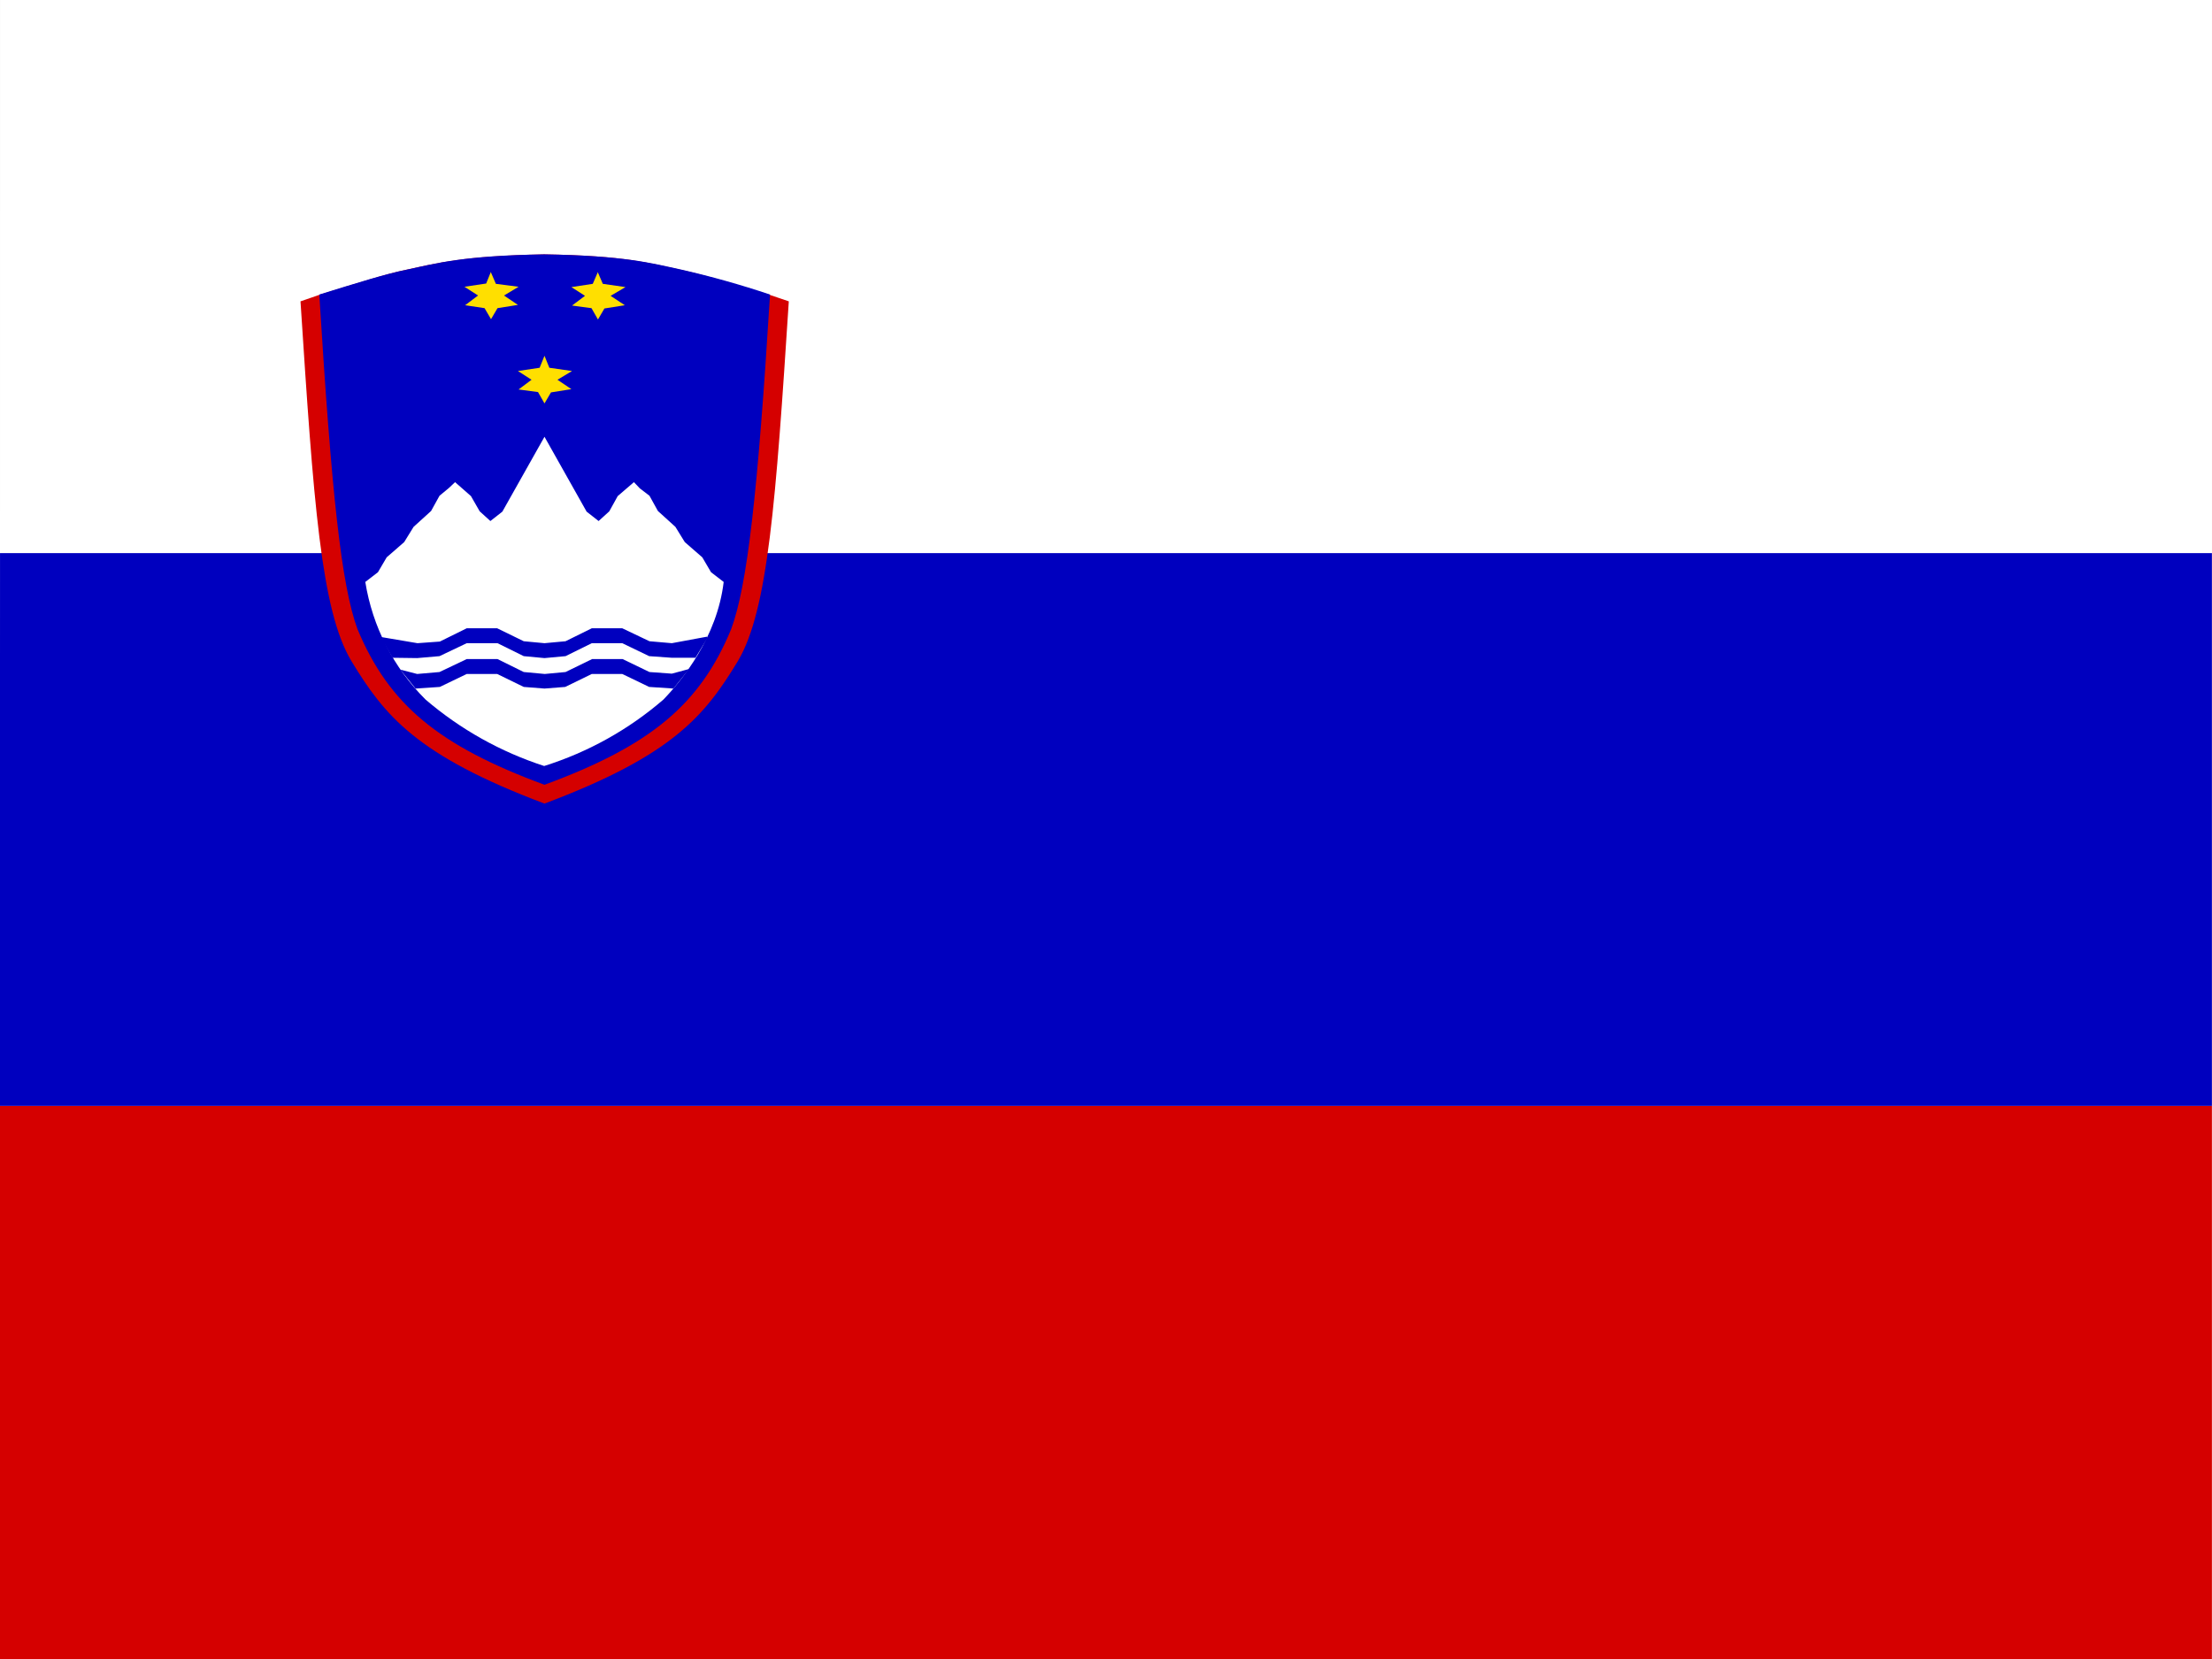
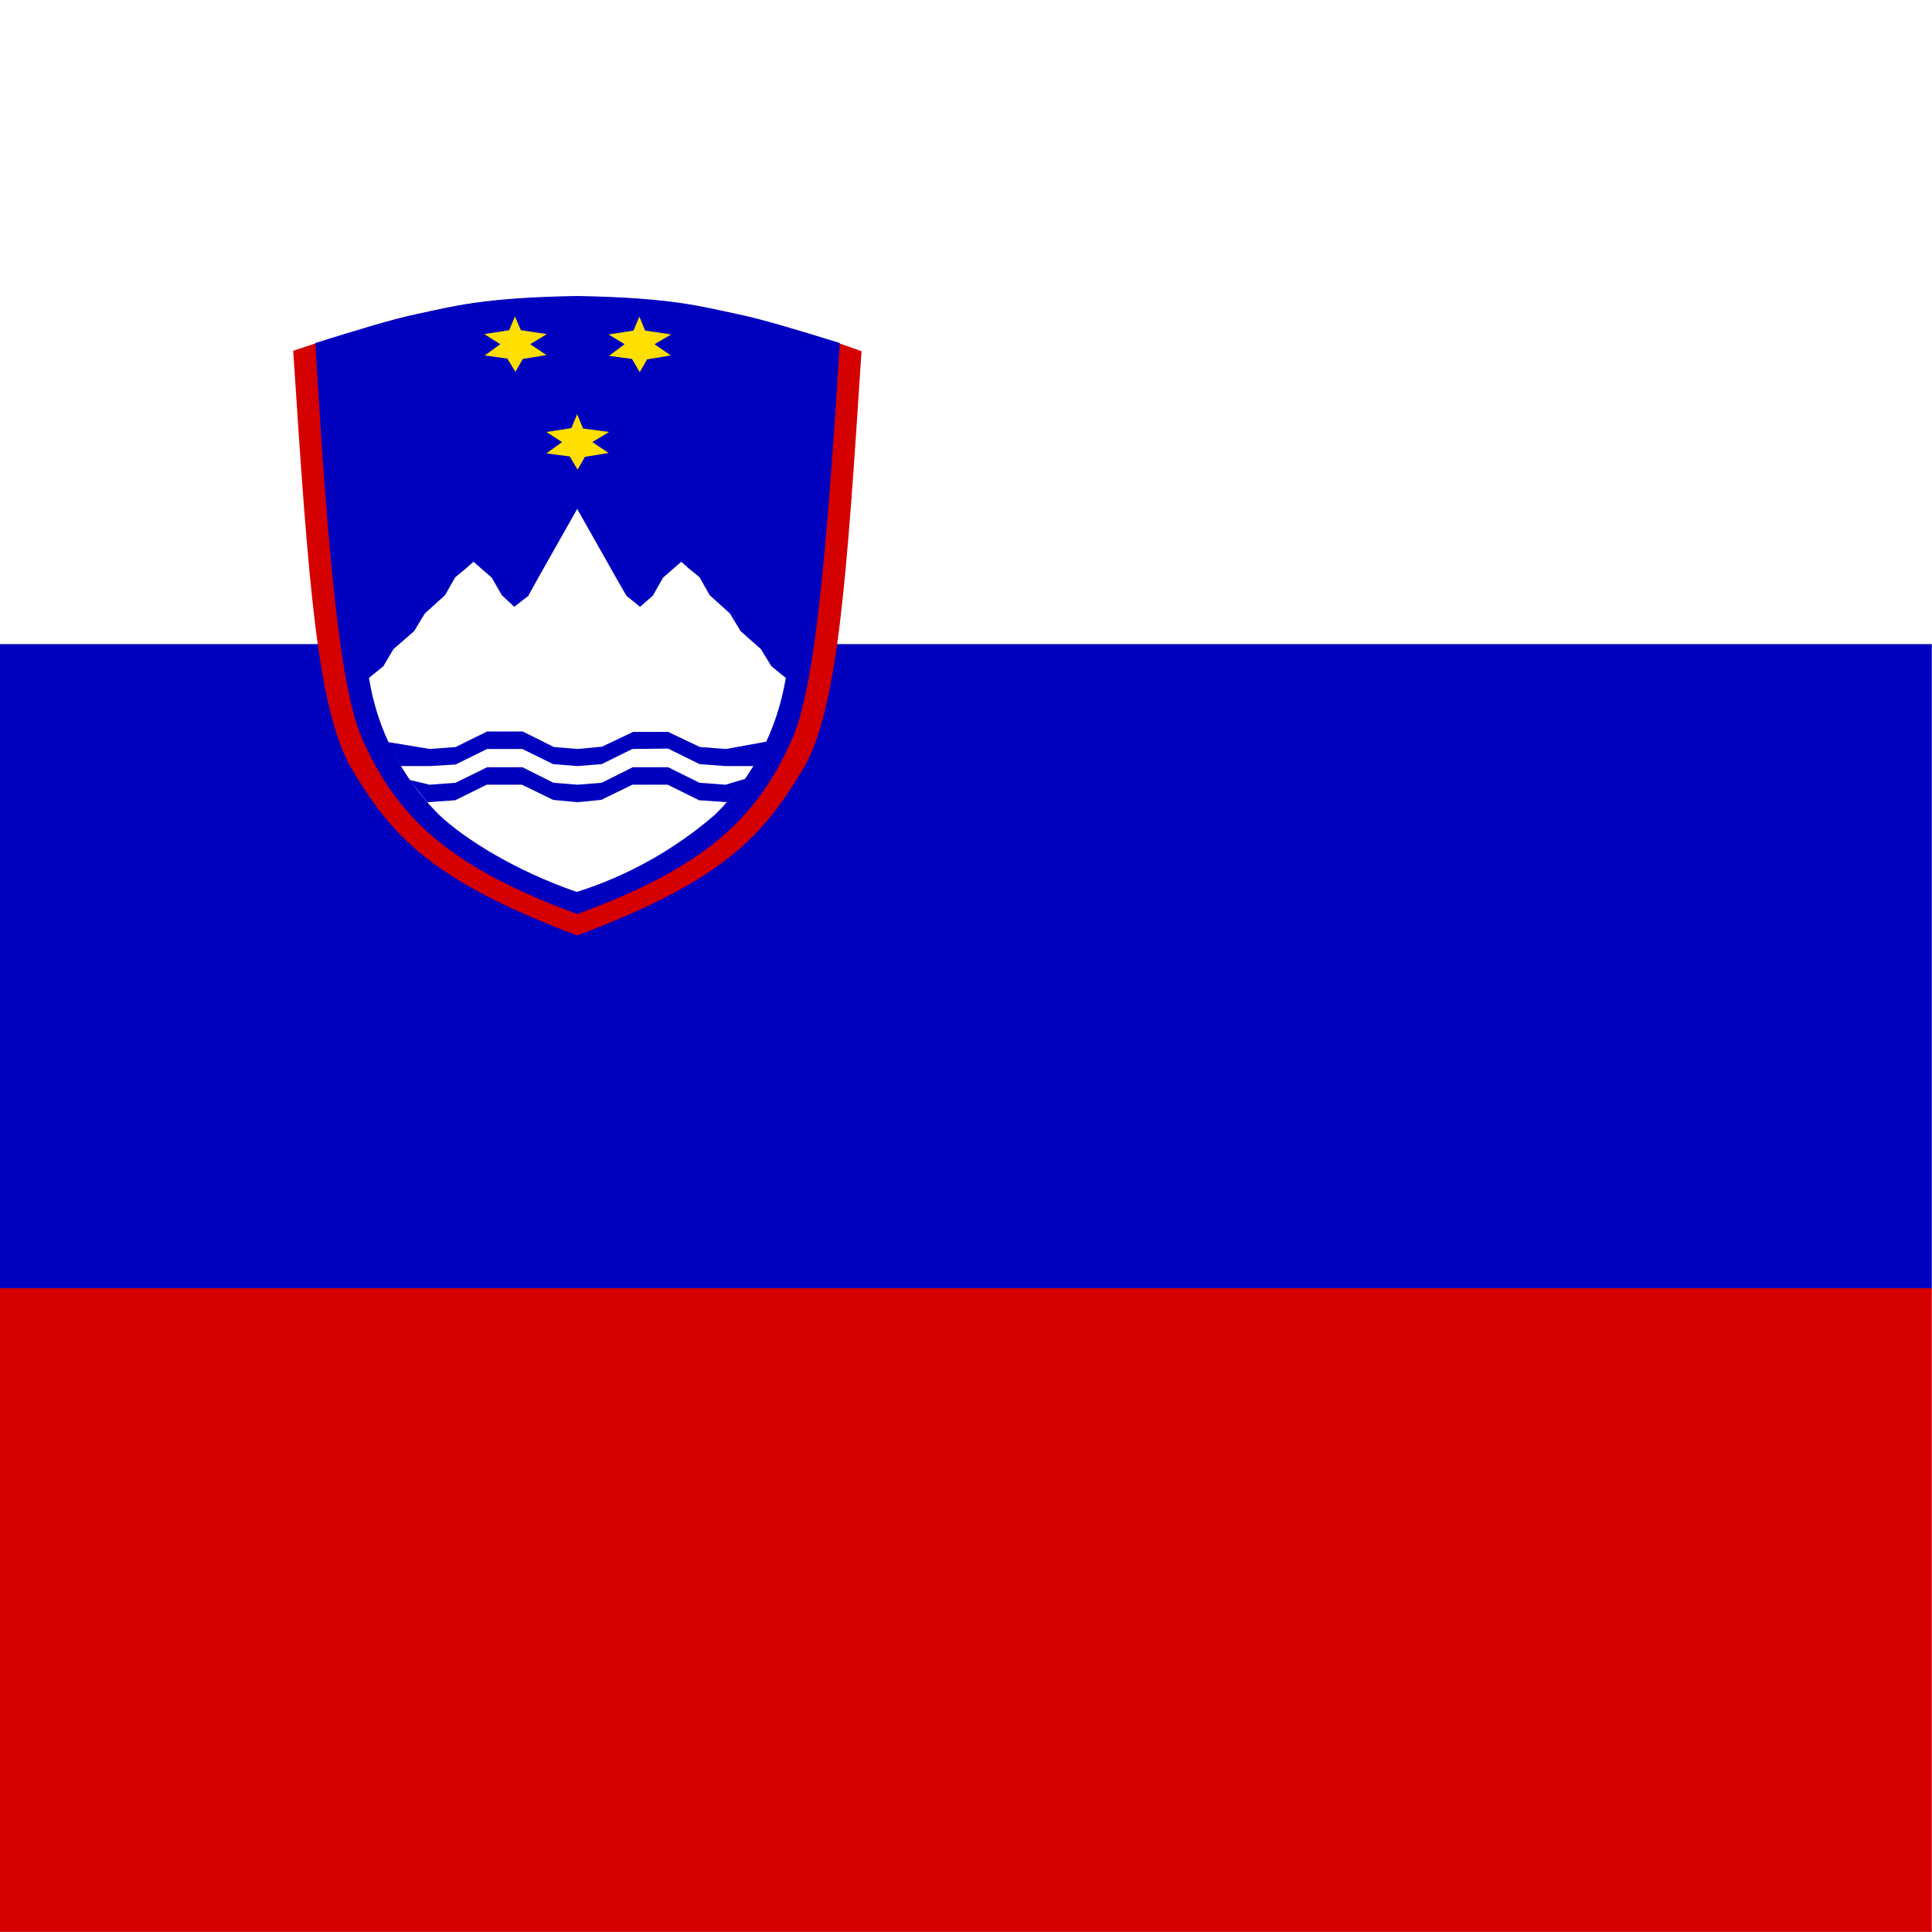
- <svg xmlns="http://www.w3.org/2000/svg" id="flag-icons-si" viewBox="0 0 640 480">
+ <svg xmlns="http://www.w3.org/2000/svg" id="flag-icons-si" viewBox="0 0 512 512">
  <defs>
    <clipPath id="a">
-       <path fill-opacity=".7" d="M-15 0h682.6v512H-15.1z" />
+       <path fill-opacity=".7" d="M60.2 0h497.3v497.3H60.2z" />
    </clipPath>
  </defs>
-   <g fill-rule="evenodd" stroke-width="1pt" clip-path="url(#a)" transform="translate(14.1) scale(.9375)">
-     <path fill="#fff" d="M-62 0H962v512H-62z" />
-     <path fill="#d50000" d="M-62 341.3H962V512H-62z" />
-     <path fill="#0000bf" d="M-62 170.7H962v170.6H-62z" />
-     <path fill="#d50000" d="M228.4 93c-4 61.6-6.4 95.4-15.7 111-10.2 16.8-20 29.1-59.7 44-39.6-14.9-49.4-27.2-59.6-44-9.4-15.6-11.7-49.4-15.7-111l5.8-2c11.8-3.6 20.6-6.5 27.1-7.8 9.3-2 17.3-4.2 42.3-4.7 25 .4 33 2.8 42.3 4.8 6.4 1.4 15.6 4 27.3 7.7l5.9 2z" />
-     <path fill="#0000bf" d="M222.6 91c-3.8 61.5-7 89.7-12 103.2-9.6 23.2-24.8 35.9-57.6 48-32.8-12.1-48-24.8-57.7-48-5-13.6-8-41.7-11.8-103.3 11.6-3.6 20.6-6.4 27.1-7.7 9.3-2 17.3-4.3 42.3-4.7 25 .4 33 2.7 42.3 4.7a284 284 0 0 1 27.4 7.7z" />
-     <path fill="#ffdf00" d="m153 109.8 1.5 3.7 7 1-4.5 2.7 4.3 2.9-6.3 1-2 3.4-2-3.5-6-.8 4-3-4.2-2.7 6.7-1 1.5-3.7z" />
-     <path fill="#fff" d="m208.3 179.6-3.9-3-2.7-4.6-5.4-4.7-2.9-4.7-5.4-4.9-2.6-4.7-3-2.3-1.8-1.9-5 4.3-2.6 4.7-3.3 3-3.7-2.9-2.7-4.8-10.3-18.3-10.3 18.3-2.7 4.8-3.7 2.9-3.3-3-2.7-4.7-4.9-4.3-1.9 1.8-2.9 2.4-2.6 4.7-5.4 4.9-2.9 4.7-5.4 4.7-2.7 4.6-3.9 3a65.8 65.8 0 0 0 18.6 36.3 107 107 0 0 0 36.6 20.5 104.1 104.1 0 0 0 36.8-20.5c5.8-6 16.6-19.3 18.6-36.3z" />
-     <path fill="#ffdf00" d="m169.4 83.9 1.6 3.7 7 1-4.6 2.7 4.4 2.9-6.3 1-2 3.4-2-3.5-6-.8 4-3-4.2-2.7 6.6-1 1.6-3.7zm-33 0 1.6 3.7 7 .9-4.5 2.7 4.3 2.9-6.3 1-2 3.4-2-3.4-6-.9 4-3-4.2-2.7 6.7-1 1.5-3.7z" />
-     <path fill="#0000bf" d="M199.7 203h-7.4l-7-.5-8.3-4h-9.4l-8.1 4-6.5.6-6.4-.6-8.1-4H129l-8.4 4-6.9.6-7.6-.1-3.6-6.2.1-.2 11.2 1.9 6.9-.5 8.3-4.1h9.4l8.2 4 6.4.6 6.5-.6 8.1-4h9.4l8.4 4 6.9.6 10.8-2 .2.4-3.7 6.1zm-86.4 9.5 7.4-.5 8.3-4h9.4l8.2 4 6.4.5 6.4-.5 8.2-4h9.4l8.3 4 7.5.5 4.8-6h-.1l-5.2 1.4-6.9-.5-8.3-4h-9.4l-8.2 4-6.4.6-6.5-.6-8.1-4H129l-8.4 4-6.9.6-5-1.3v.2l4.5 5.6z" />
+   <g fill-rule="evenodd" stroke-width="1pt" clip-path="url(#a)" transform="translate(-62) scale(1.0295)">
+     <path fill="#fff" d="M0 0h994.7v497.3H0z" />
+     <path fill="#d50000" d="M0 331.6h994.7v165.7H0z" />
+     <path fill="#0000bf" d="M0 165.8h994.7v165.8H0z" />
+     <path fill="#d50000" d="M282 90.3c-3.9 59.9-6.1 92.7-15.2 107.9-9.9 16.3-19.5 28.2-58 42.6-38.4-14.4-48-26.3-57.9-42.6-9-15.2-11.3-48-15.2-107.9l5.7-1.9c11.4-3.5 20-6.3 26.3-7.5 9-2 16.7-4.1 41-4.6 24.3.4 32 2.7 41 4.6 6.4 1.3 15.3 4 26.6 7.5l5.7 2z" />
+     <path fill="#0000bf" d="M276.4 88.3c-3.7 59.8-6.7 87.2-11.6 100.3-9.3 22.6-24.1 35-56 46.7-31.8-11.8-46.6-24.1-56-46.7-4.8-13.1-7.9-40.4-11.4-100.3 11.2-3.5 20-6.2 26.3-7.5 9-1.9 16.7-4.2 41-4.6 24.3.4 32.1 2.7 41.1 4.6 6.4 1.3 15.3 4 26.6 7.5z" />
+     <path fill="#ffdf00" d="m208.8 106.6 1.5 3.7 6.7.9-4.3 2.6 4.2 2.8-6.1 1-1.9 3.3-2-3.4-6-.8 4-2.9-4-2.6 6.4-1 1.5-3.6z" />
+     <path fill="#fff" d="m262.5 174.5-3.7-3-2.7-4.4-5.2-4.6-2.8-4.6-5.2-4.7-2.6-4.6-2.8-2.3-1.9-1.7-4.7 4.1-2.6 4.6-3.3 2.9-3.5-2.8-2.7-4.7-10-17.7-10 17.7-2.6 4.7-3.6 2.8-3.2-3-2.6-4.5-4.7-4.1-1.9 1.7-2.8 2.3-2.6 4.6-5.2 4.7-2.8 4.6-5.3 4.6-2.6 4.4-3.7 3a64 64 0 0 0 18 35.2c6.4 6.1 19.5 14.4 35.5 19.9a101 101 0 0 0 35.7-20 64 64 0 0 0 18.1-35.1z" />
+     <path fill="#ffdf00" d="m224.8 81.5 1.5 3.6 6.7 1-4.3 2.5 4.2 2.9-6.1 1-1.9 3.3-2-3.4-5.9-.8 4-3-4.1-2.5 6.4-1 1.5-3.6zm-32 0 1.5 3.5 6.7 1-4.3 2.6 4.2 2.8-6.1 1-1.9 3.3-2.1-3.4-5.8-.8 4-2.9-4.1-2.6 6.4-1 1.5-3.6z" />
+     <path fill="#0000bf" d="M254.2 197.2H247l-6.7-.5-8.1-4-9.2.1-7.9 3.9-6.2.5-6.3-.5-7.9-3.9h-9.1l-8.1 4-6.7.4h-7.4l-3.5-6 .1-.2 10.9 1.8 6.6-.5 8.1-4h9.2l8 4 6.2.5 6.2-.6 8-3.8h9l8.2 3.9 6.7.5 10.5-1.9.2.3-3.6 6zm-84 9.3 7.2-.5 8.1-4h9.1l8 3.9 6.2.6 6.2-.6 8-3.9h9.1l8.1 4 7.3.5 4.7-5.8-.2-.2-5 1.5-6.7-.5-8.1-4h-9.1l-8 4-6.2.5-6.2-.5-8-4h-9.1l-8.1 4-6.7.5-5-1.2v.2l4.4 5.5z" />
  </g>
</svg>
